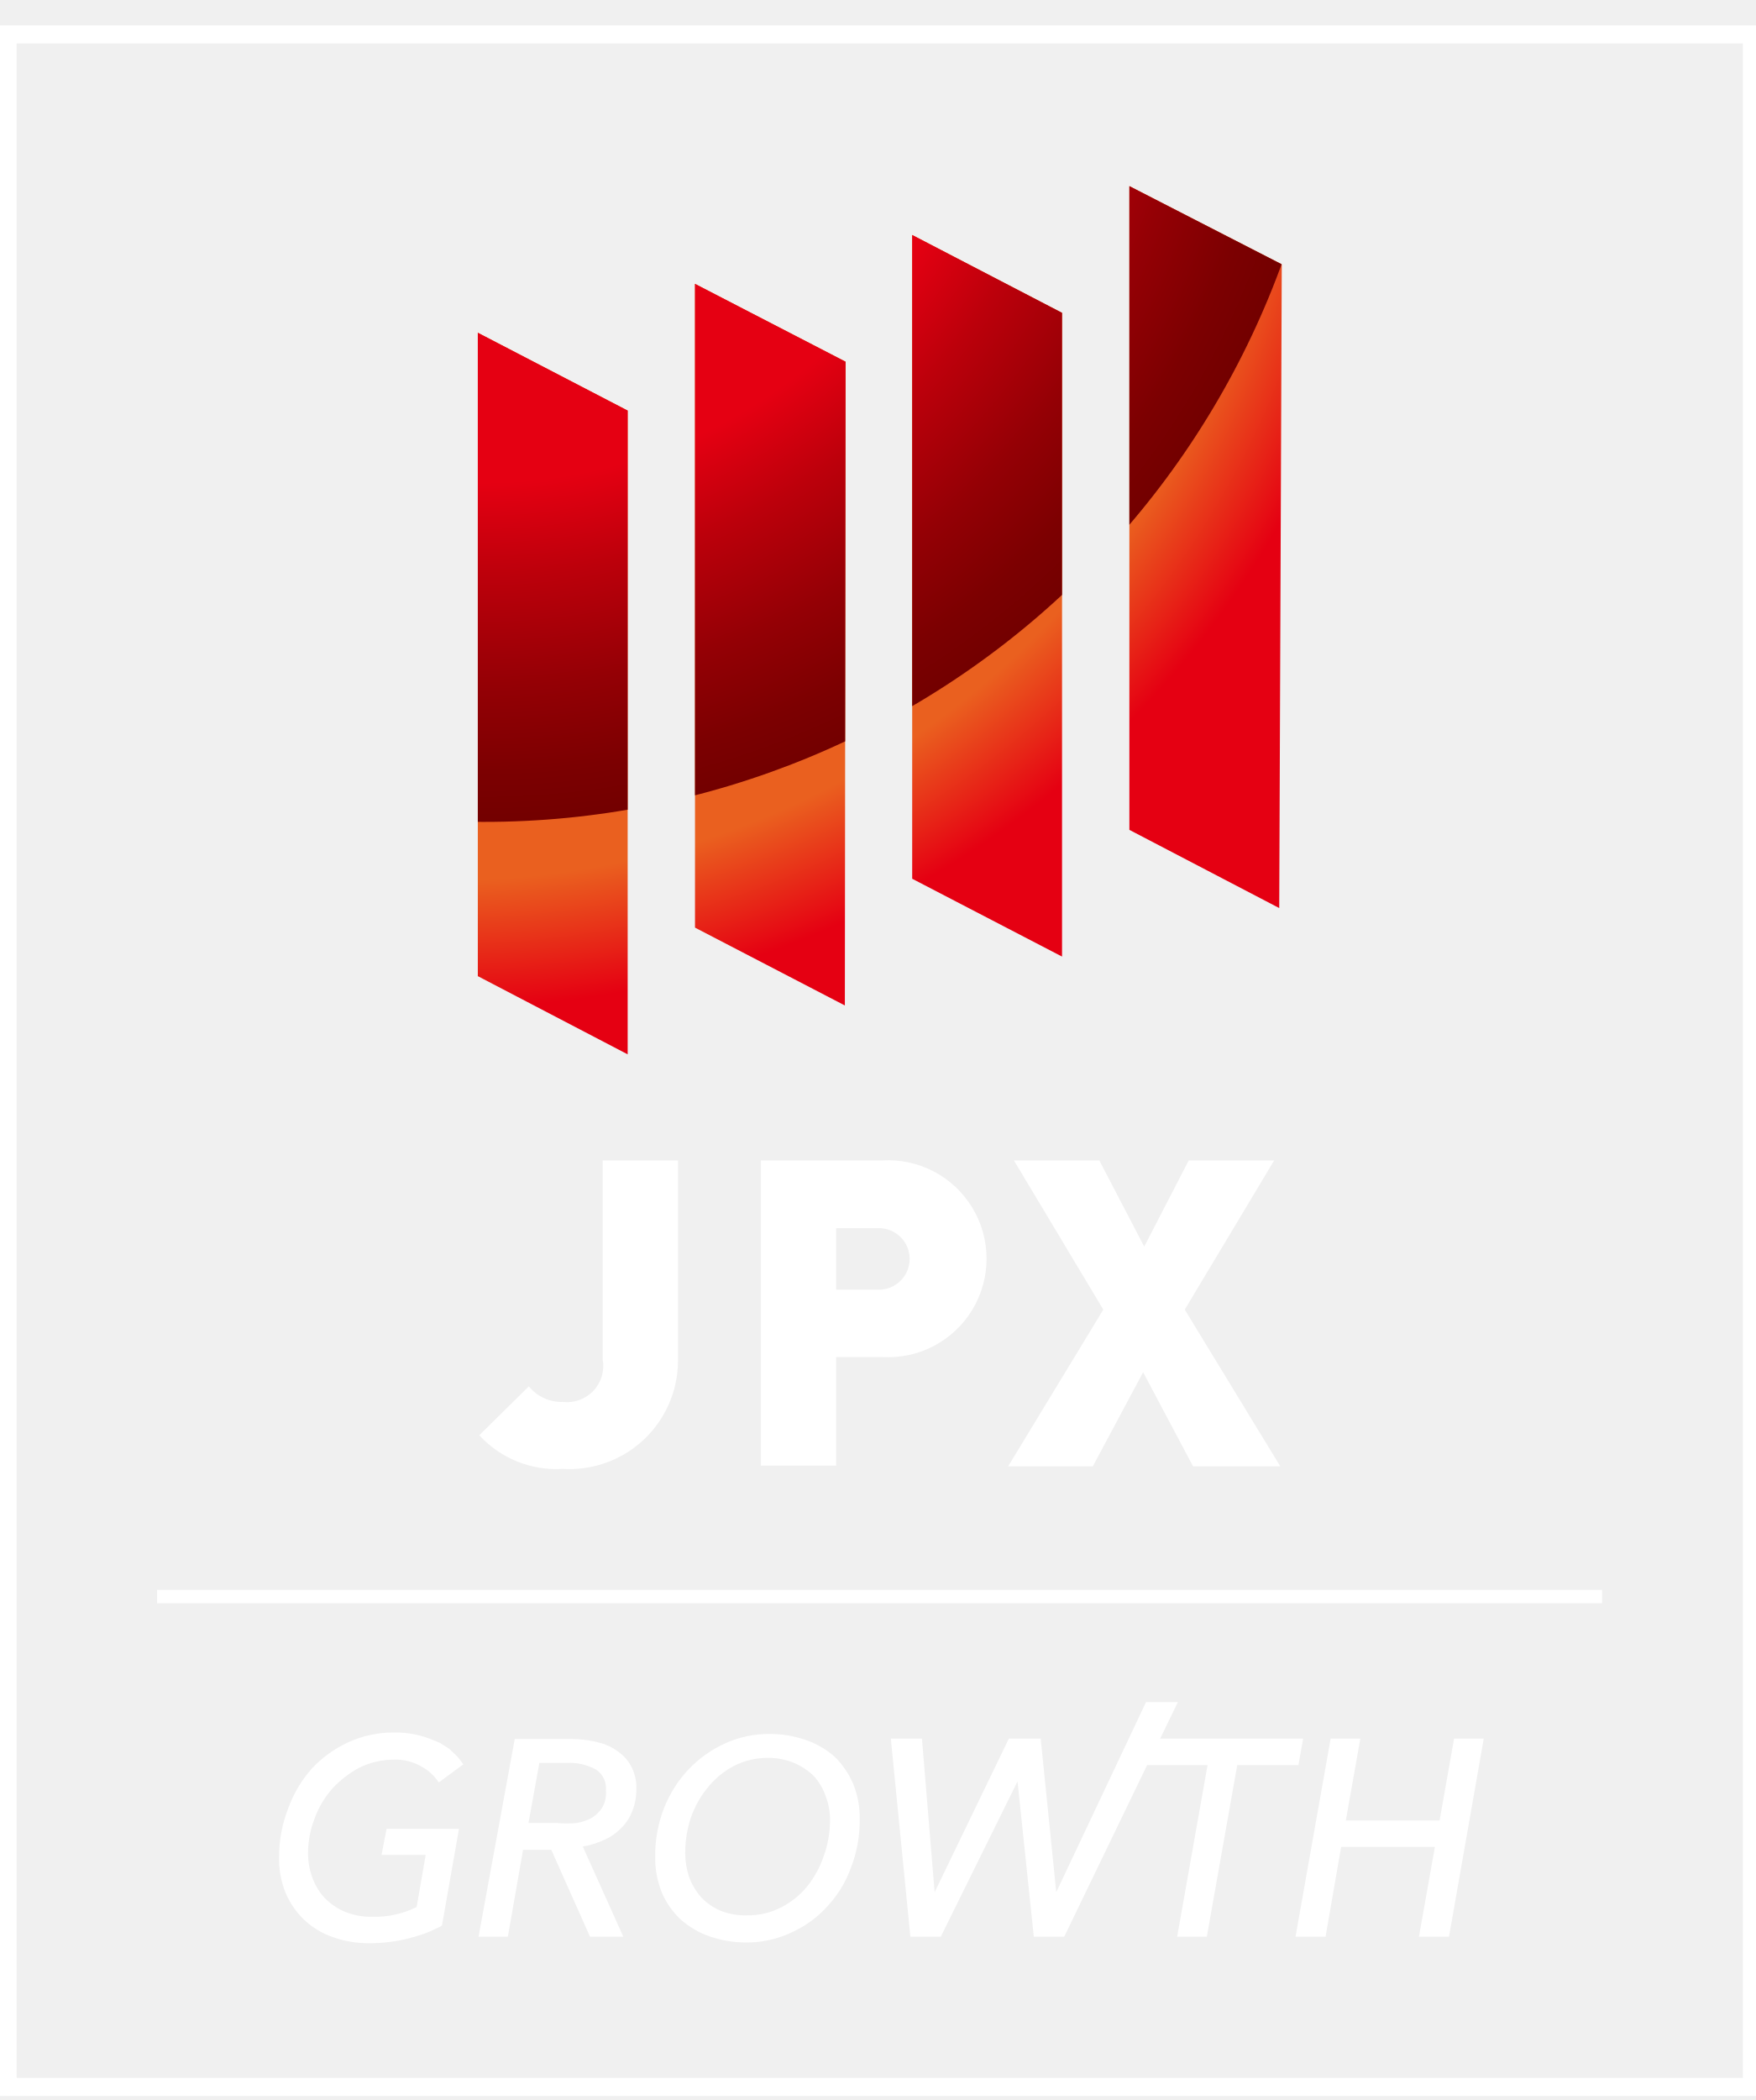
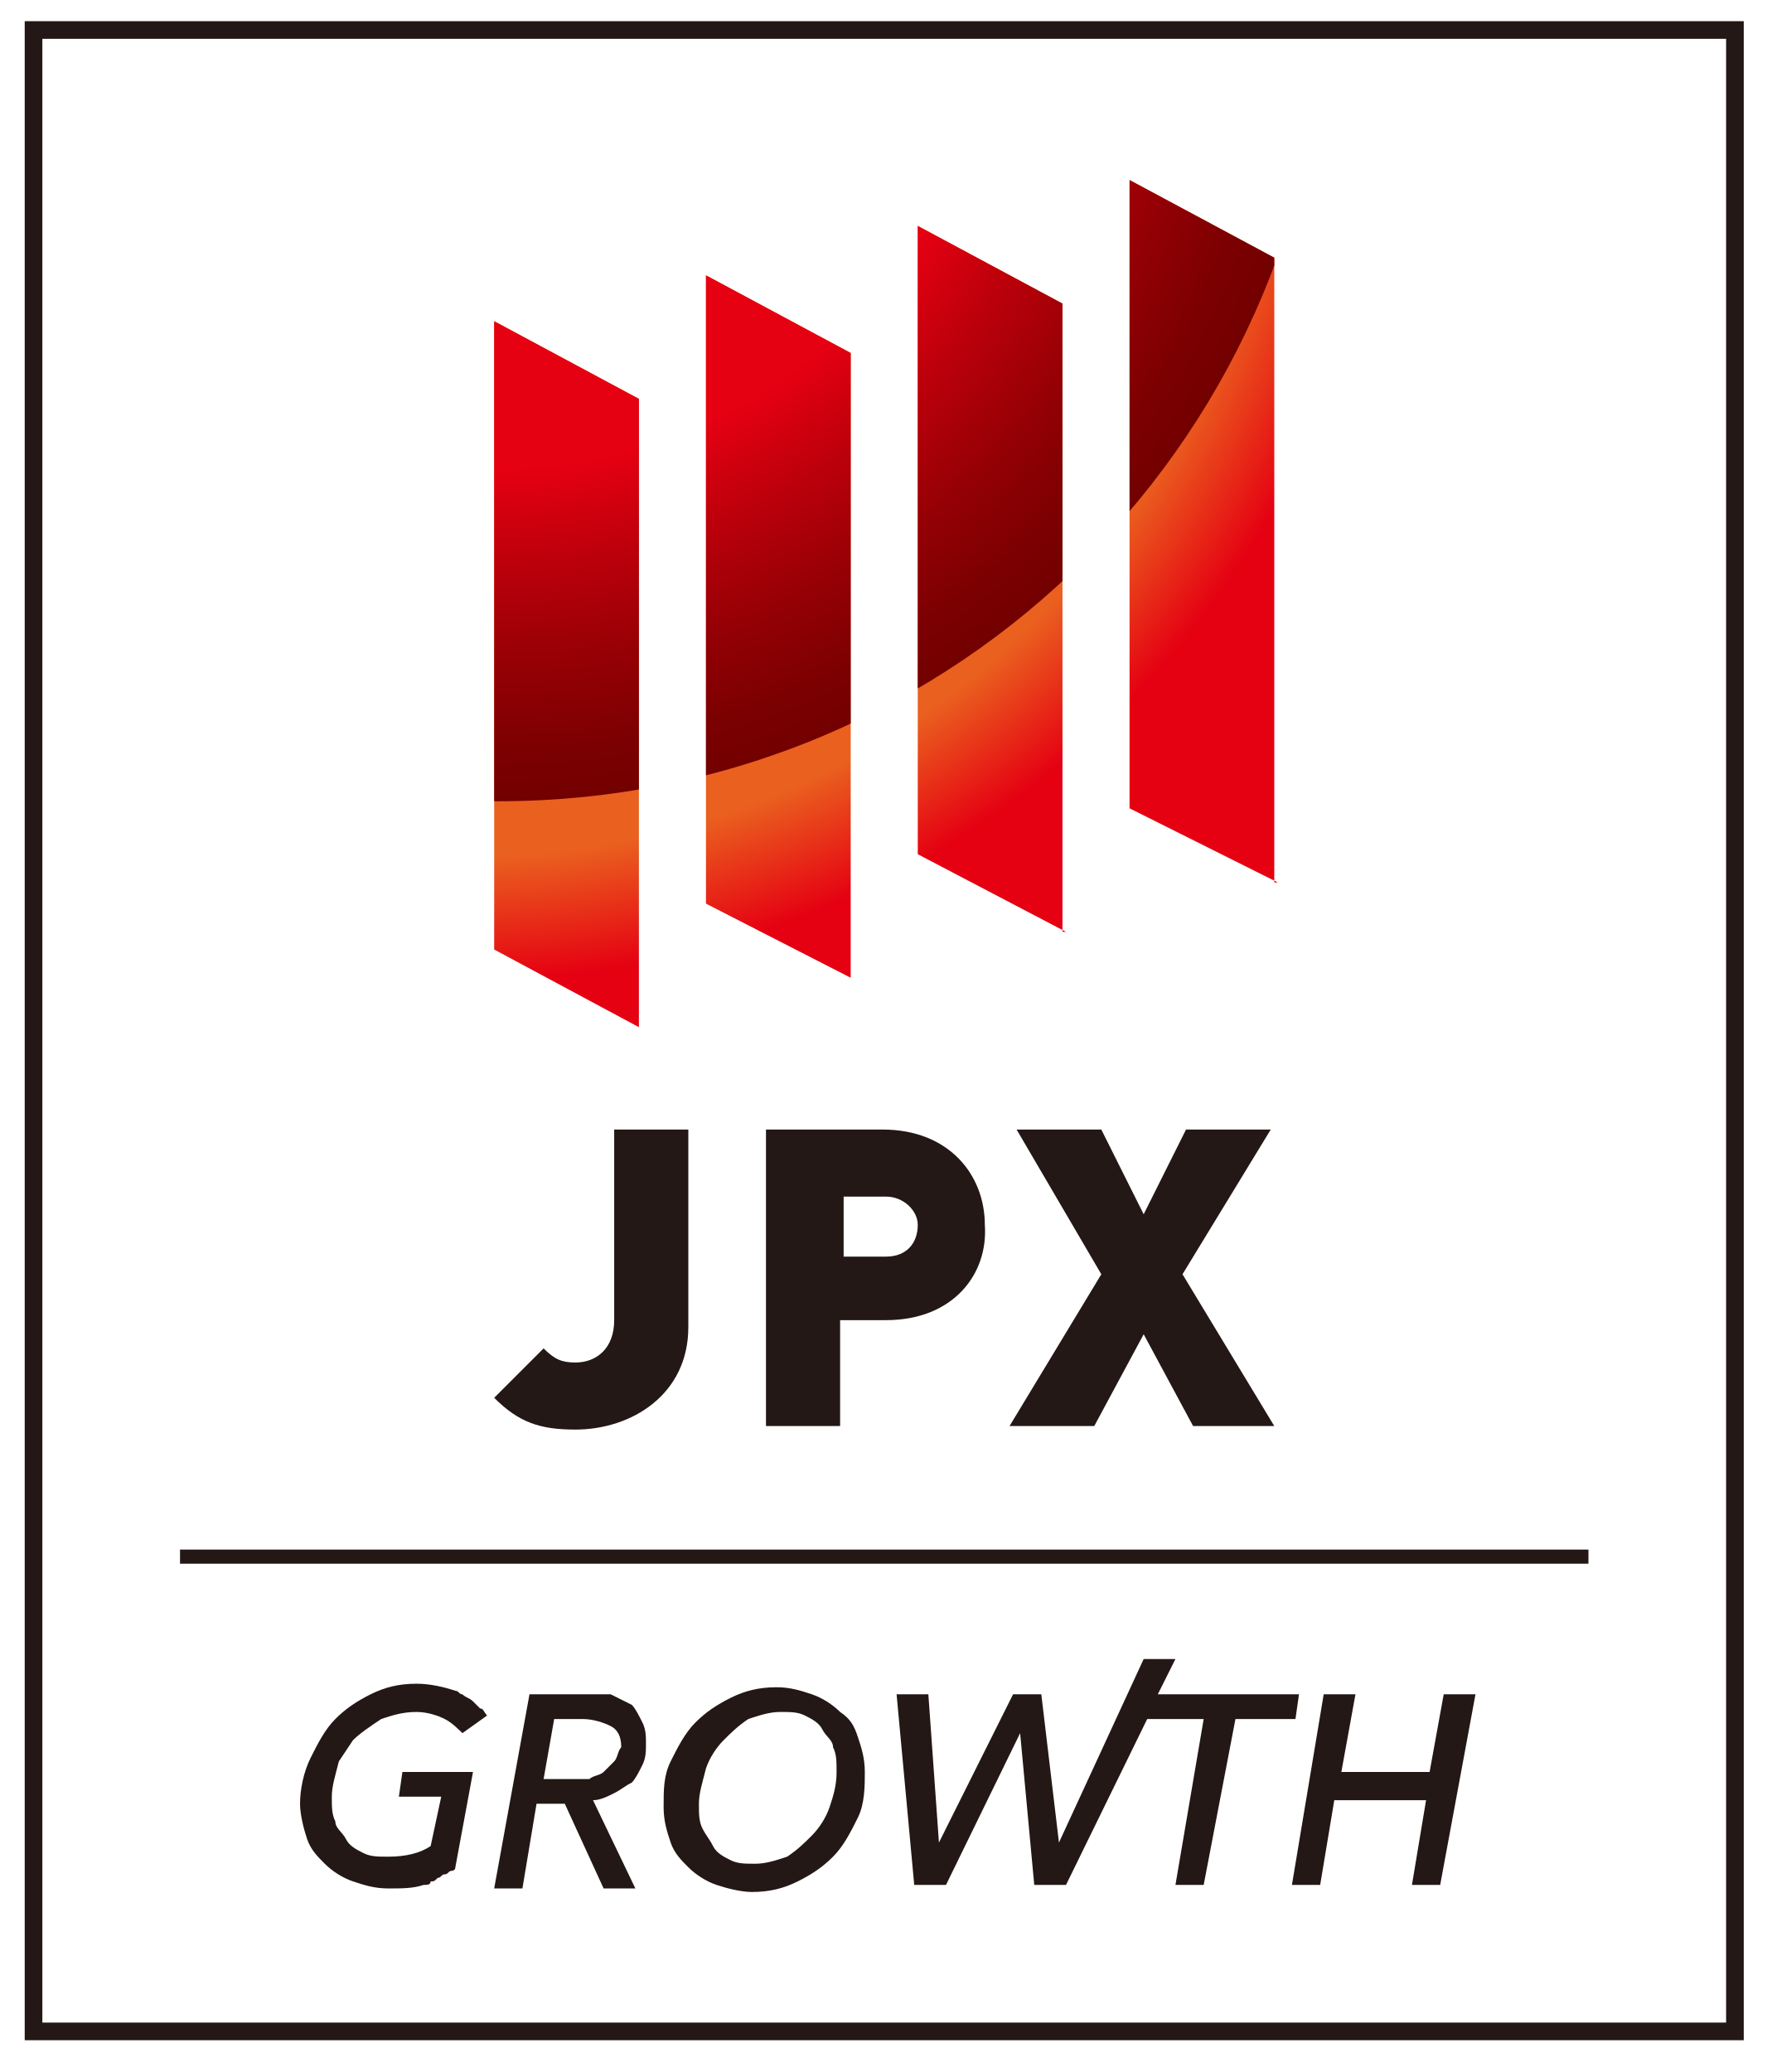
- <svg xmlns="http://www.w3.org/2000/svg" viewBox="23 34 48.5 58">
-   <defs>
-     <style>.cls-1{fill:none;}.cls-2{fill:#fff;}.cls-3{clip-path:url(#clip-path);}.cls-4{fill:url(#名称未設定グラデーション_6);}.cls-5{fill:url(#名称未設定グラデーション_3);}</style>
-     <clipPath id="clip-path" transform="translate(22.96 34.7)">
-       <path class="cls-1" d="M17.38,28.42l-4.14-2.16V8.49l4.14,2.15Zm6-1.35-4.14-2.15V7.14L23.4,9.29Zm6-1.35-4.14-2.15V5.79l4.14,2.15Zm6-1.34-4.14-2.16V4.44L35.45,6.6Z" />
-     </clipPath>
-     <radialGradient id="名称未設定グラデーション_6" cx="12.38" cy="0.64" r="35.34" gradientTransform="translate(0 -0.08) rotate(0.37)" gradientUnits="userSpaceOnUse">
-       <stop offset="0.65" stop-color="#ea601f" />
-       <stop offset="0.75" stop-color="#e50012" />
-     </radialGradient>
-     <radialGradient id="名称未設定グラデーション_3" cx="13.39" cy="-1.46" r="23.47" gradientUnits="userSpaceOnUse">
-       <stop offset="0.6" stop-color="#e50012" />
-       <stop offset="0.71" stop-color="#bc000b" />
-       <stop offset="0.84" stop-color="#940005" />
-       <stop offset="0.94" stop-color="#7c0001" />
-       <stop offset="1" stop-color="#730000" />
-     </radialGradient>
-   </defs>
-   <g id="レイヤー_2" data-name="レイヤー 2">
-     <g id="レイヤー_1-2" data-name="レイヤー 1">
-       <path class="cls-2" d="M48.69,57.19H0V0H48.69ZM.5,56.69H48.19V.5H.5Z" transform="translate(22.96 34.7)" />
-       <path class="cls-2" d="M9.22,48.7a2.84,2.84,0,0,1,.75-.58,2.17,2.17,0,0,1,.95-.22,1.41,1.41,0,0,1,.78.2,1.28,1.28,0,0,1,.46.43l0,0,.68-.5a2,2,0,0,0-.18-.23l-.21-.2-.25-.16-.17-.07a2.64,2.64,0,0,0-1.1-.22,3,3,0,0,0-1.27.27,3.24,3.24,0,0,0-1,.72A3.4,3.4,0,0,0,8,49.25a3.66,3.66,0,0,0-.25,1.33,2.49,2.49,0,0,0,.18,1,2.23,2.23,0,0,0,.51.74,2.18,2.18,0,0,0,.79.48,2.93,2.93,0,0,0,1,.17,4.57,4.57,0,0,0,1.05-.12l.22-.06.22-.07.21-.08.21-.1a.39.39,0,0,0,.11-.06l.47-2.67h-2l-.14.72h1.22l-.25,1.44a2.59,2.59,0,0,1-1.22.27,1.92,1.92,0,0,1-.74-.13A1.7,1.7,0,0,1,9,51.71a1.68,1.68,0,0,1-.33-.55,1.91,1.91,0,0,1-.12-.68,2.62,2.62,0,0,1,.18-.95A2.54,2.54,0,0,1,9.22,48.7Z" transform="translate(22.96 34.7)" />
-       <path class="cls-2" d="M17.12,47.68a1.49,1.49,0,0,0-.57-.26,2.81,2.81,0,0,0-.73-.09H14.26l-1,5.46h.81l.42-2.4h.78l1.07,2.4h.92L16.14,50.3a2.44,2.44,0,0,0,.56-.17,1.49,1.49,0,0,0,.48-.32,1.27,1.27,0,0,0,.32-.47,1.62,1.62,0,0,0,.12-.64,1.25,1.25,0,0,0-.13-.59A1.17,1.17,0,0,0,17.12,47.68Zm-.44,1.54a.93.93,0,0,1-.28.28,1.36,1.36,0,0,1-.43.15,3.12,3.12,0,0,1-.54,0h-.79l.3-1.66h.76a1.51,1.51,0,0,1,.8.18.62.62,0,0,1,.28.58A.81.81,0,0,1,16.68,49.22Z" transform="translate(22.96 34.7)" />
-       <path class="cls-2" d="M23.11,47.83a2.35,2.35,0,0,0-.8-.47,3,3,0,0,0-1-.17,2.94,2.94,0,0,0-1.26.27,3.27,3.27,0,0,0-1,.72,3.35,3.35,0,0,0-.67,1.07,3.58,3.58,0,0,0-.24,1.31,2.55,2.55,0,0,0,.18,1,2.2,2.2,0,0,0,.52.75,2.35,2.35,0,0,0,.8.47,3.11,3.11,0,0,0,1,.17,2.89,2.89,0,0,0,1.25-.27,3,3,0,0,0,1-.72,3.14,3.14,0,0,0,.66-1.08,3.55,3.55,0,0,0,.24-1.31,2.47,2.47,0,0,0-.18-1A2.34,2.34,0,0,0,23.11,47.83Zm-.32,2.75a2.73,2.73,0,0,1-.45.82,2.25,2.25,0,0,1-.72.58,2,2,0,0,1-.95.22,1.83,1.83,0,0,1-.73-.13,1.58,1.58,0,0,1-.53-.37,1.79,1.79,0,0,1-.33-.55,2.08,2.08,0,0,1-.11-.66,3.05,3.05,0,0,1,.16-1,2.71,2.71,0,0,1,.47-.83,2.3,2.3,0,0,1,.72-.59,2.07,2.07,0,0,1,.94-.22A1.9,1.9,0,0,1,22,48a1.77,1.77,0,0,1,.53.36,1.59,1.59,0,0,1,.32.55,1.8,1.8,0,0,1,.12.66A2.91,2.91,0,0,1,22.79,50.58Z" transform="translate(22.96 34.7)" />
-       <polygon class="cls-2" points="59 82.02 55.05 82.02 55.54 81.01 54.66 81.01 52.18 86.26 51.75 82.02 50.87 82.02 48.82 86.26 48.47 82.02 47.61 82.02 48.15 87.49 48.99 87.49 51.11 83.2 51.56 87.49 52.4 87.49 54.69 82.75 56.36 82.75 55.52 87.49 56.34 87.49 57.18 82.75 58.87 82.75 59 82.02" />
-       <polygon class="cls-2" points="63.17 82.02 62.77 84.28 60.18 84.28 60.58 82.02 59.76 82.02 58.79 87.49 59.62 87.49 60.05 85.01 62.64 85.01 62.2 87.49 63.03 87.49 63.99 82.02 63.17 82.02" />
-       <rect class="cls-2" x="27.34" y="77.91" width="39.92" height="0.37" />
-       <path class="cls-2" d="M15.59,39.87a2.89,2.89,0,0,1-2.31-.93l1.37-1.35a1.16,1.16,0,0,0,.94.43,1,1,0,0,0,1.1-1.17v-5.5h2.08V36.9A3,3,0,0,1,15.59,39.87Z" transform="translate(22.96 34.7)" />
-       <path class="cls-2" d="M24.41,36.78H23.14v3H21.06V31.35h3.35a2.72,2.72,0,1,1,0,5.43Zm-.09-3.56H23.14v1.7h1.18a.85.85,0,1,0,0-1.7Z" transform="translate(22.96 34.7)" />
-       <path class="cls-2" d="M33,39.8l-1.38-2.6-1.39,2.6H27.89l2.63-4.33-2.47-4.12h2.36l1.24,2.38,1.23-2.38h2.36l-2.47,4.12,2.64,4.33Z" transform="translate(22.96 34.7)" />
-       <g class="cls-3">
-         <circle class="cls-4" cx="12.38" cy="0.64" r="35.34" transform="translate(22.95 34.78) rotate(-0.37)" />
-         <path class="cls-5" d="M36.87-1.46A23.45,23.45,0,0,1,13.39,22,23.48,23.48,0,0,1-10.08-1.46,23.47,23.47,0,0,1,13.39-24.93,23.47,23.47,0,0,1,36.87-1.46Z" transform="translate(22.96 34.7)" />
+ <svg xmlns="http://www.w3.org/2000/svg" xmlns:xlink="http://www.w3.org/1999/xlink" version="1.1" id="レイヤー_1" x="0px" y="0px" viewBox="0 0 50.2 58.7" style="enable-background:new 0 0 50.2 58.7;" xml:space="preserve">
+   <style type="text/css">
+ 	.st0{fill:#FFFFFF;}
+ 	.st1{fill:#231815;}
+ 	
+ 		.st2{clip-path:url(#SVGID_00000022530496781378394460000015310628038762528439_);fill:url(#SVGID_00000091736979234116178440000008124991793576399489_);}
+ 	
+ 		.st3{clip-path:url(#SVGID_00000075863533349946943020000010464020960549720489_);fill:url(#SVGID_00000006670728591784698030000013340724136238418851_);}
+ </style>
+   <g>
+     <rect class="st0" width="50.2" height="58.7" />
+     <g>
+       <g>
+         <g>
+           <path class="st1" d="M49.4,57.8H0.7V0.6h48.7V57.8z M1.2,57.3h47.7V1.1H1.2V57.3z" />
+         </g>
+       </g>
+     </g>
+     <g>
+       <g>
+         <g>
+           <g>
+             <path class="st1" d="M10,49.3c0.2-0.2,0.5-0.4,0.8-0.6c0.3-0.1,0.6-0.2,1-0.2c0.3,0,0.6,0.1,0.8,0.2c0.2,0.1,0.4,0.3,0.5,0.4       l0,0l0.7-0.5c-0.1-0.1-0.1-0.2-0.2-0.2c-0.1-0.1-0.1-0.1-0.2-0.2c-0.1-0.1-0.2-0.1-0.3-0.2c-0.1,0-0.1-0.1-0.2-0.1       c-0.3-0.1-0.7-0.2-1.1-0.2c-0.5,0-0.9,0.1-1.3,0.3c-0.4,0.2-0.7,0.4-1,0.7S9,49.4,8.8,49.8c-0.2,0.4-0.3,0.9-0.3,1.3       c0,0.3,0.1,0.7,0.2,1c0.1,0.3,0.3,0.5,0.5,0.7s0.5,0.4,0.8,0.5s0.6,0.2,1,0.2s0.7,0,1-0.1c0.1,0,0.2,0,0.2-0.1       c0.1,0,0.1,0,0.2-0.1c0.1,0,0.1-0.1,0.2-0.1c0.1,0,0.1-0.1,0.2-0.1c0,0,0.1,0,0.1-0.1l0.5-2.7h-2l-0.1,0.7h1.2l-0.3,1.4       c-0.3,0.2-0.7,0.3-1.2,0.3c-0.3,0-0.5,0-0.7-0.1s-0.4-0.2-0.5-0.4s-0.3-0.3-0.3-0.5c-0.1-0.2-0.1-0.4-0.1-0.7s0.1-0.6,0.2-1       C9.6,49.9,9.8,49.6,10,49.3z" />
+             <path class="st1" d="M17.9,48.3c-0.2-0.1-0.4-0.2-0.6-0.3c-0.2,0-0.5,0-0.7,0H15l-1,5.5h0.8l0.4-2.4H16l1.1,2.4H18L16.8,51       c0.2,0,0.4-0.1,0.6-0.2c0.2-0.1,0.3-0.2,0.5-0.3c0.1-0.1,0.2-0.3,0.3-0.5c0.1-0.2,0.1-0.4,0.1-0.6c0-0.2,0-0.4-0.1-0.6       C18.1,48.6,18,48.4,17.9,48.3z M17.4,49.9c-0.1,0.1-0.2,0.2-0.3,0.3c-0.1,0.1-0.3,0.1-0.4,0.2c-0.2,0-0.3,0-0.5,0h-0.8l0.3-1.7       h0.8c0.3,0,0.6,0.1,0.8,0.2c0.2,0.1,0.3,0.3,0.3,0.6C17.5,49.6,17.5,49.8,17.4,49.9z" />
+             <path class="st1" d="M23.8,48.5c-0.2-0.2-0.5-0.4-0.8-0.5s-0.6-0.2-1-0.2c-0.5,0-0.9,0.1-1.3,0.3s-0.7,0.4-1,0.7       s-0.5,0.7-0.7,1.1c-0.2,0.4-0.2,0.8-0.2,1.3c0,0.4,0.1,0.7,0.2,1s0.3,0.5,0.5,0.7s0.5,0.4,0.8,0.5s0.7,0.2,1,0.2       c0.5,0,0.9-0.1,1.3-0.3s0.7-0.4,1-0.7s0.5-0.7,0.7-1.1c0.2-0.4,0.2-0.9,0.2-1.3c0-0.4-0.1-0.7-0.2-1       C24.2,48.9,24.1,48.7,23.8,48.5z M23.5,51.2c-0.1,0.3-0.3,0.6-0.5,0.8s-0.4,0.4-0.7,0.6c-0.3,0.1-0.6,0.2-0.9,0.2       s-0.5,0-0.7-0.1s-0.4-0.2-0.5-0.4S20,52,19.9,51.8c-0.1-0.2-0.1-0.4-0.1-0.7s0.1-0.6,0.2-1c0.1-0.3,0.3-0.6,0.5-0.8       s0.4-0.4,0.7-0.6c0.3-0.1,0.6-0.2,0.9-0.2s0.5,0,0.7,0.1s0.4,0.2,0.5,0.4s0.3,0.3,0.3,0.5c0.1,0.2,0.1,0.4,0.1,0.7       C23.7,50.6,23.6,50.9,23.5,51.2z" />
+             <polygon class="st1" points="36.8,48 32.8,48 33.3,47 32.4,47 30,52.2 29.5,48 28.7,48 26.6,52.2 26.3,48 25.4,48 25.9,53.4        26.8,53.4 28.9,49.1 29.3,53.4 30.2,53.4 32.5,48.7 34.1,48.7 33.3,53.4 34.1,53.4 35,48.7 36.7,48.7      " />
+             <polygon class="st1" points="40.9,48 40.5,50.2 38,50.2 38.4,48 37.5,48 36.6,53.4 37.4,53.4 37.8,51 40.4,51 40,53.4        40.8,53.4 41.8,48      " />
+           </g>
+         </g>
+       </g>
+       <rect x="5.1" y="43.9" class="st1" width="39.9" height="0.4" />
+       <g>
+         <g>
+           <g>
+             <g>
+               <path class="st1" d="M16.3,40.5c-1,0-1.6-0.2-2.3-0.9l1.4-1.4c0.3,0.3,0.5,0.4,0.9,0.4c0.6,0,1.1-0.4,1.1-1.2V32h2.1v5.6        C19.5,39.5,17.9,40.5,16.3,40.5z" />
+               <path class="st1" d="M25.1,37.4h-1.3v3h-2.1V32H25c1.9,0,2.9,1.3,2.9,2.7C28,36.1,27,37.4,25.1,37.4z M25.1,33.9h-1.2v1.7h1.2        c0.6,0,0.9-0.4,0.9-0.9C26,34.3,25.6,33.9,25.1,33.9z" />
+               <path class="st1" d="M33.8,40.4l-1.4-2.6L31,40.4h-2.4l2.6-4.3L28.8,32h2.4l1.2,2.4l1.2-2.4H36l-2.5,4.1l2.6,4.3        C36.1,40.4,33.8,40.4,33.8,40.4z" />
+             </g>
+             <g>
+               <g>
+                 <defs>
+                   <path id="SVGID_1_" d="M18.1,29.1L14,26.9V9.1l4.1,2.2V29.1z M24.1,27.7L20,25.6V7.8l4.1,2.2V27.7z M30.2,26.4L26,24.2V6.4          l4.1,2.2v17.8H30.2z M36.2,25L32,22.9V5.1l4.1,2.2V25H36.2z" />
+                 </defs>
+                 <clipPath id="SVGID_00000146459604804153142640000003036237933700048309_">
+                   <use xlink:href="#SVGID_1_" style="overflow:visible;" />
+                 </clipPath>
+                 <radialGradient id="SVGID_00000083785514964424148080000004189775196282802313_" cx="13.1" cy="56.59" r="35.351" gradientTransform="matrix(1 0 0 -1 0 57.89)" gradientUnits="userSpaceOnUse">
+                   <stop offset="0.65" style="stop-color:#EA601F" />
+                   <stop offset="0.75" style="stop-color:#E50012" />
+                 </radialGradient>
+                 <circle style="clip-path:url(#SVGID_00000146459604804153142640000003036237933700048309_);fill:url(#SVGID_00000083785514964424148080000004189775196282802313_);" cx="13.1" cy="1.3" r="35.3" />
+               </g>
+               <g>
+                 <defs>
+                   <path id="SVGID_00000110438671921244942120000015680695574612451713_" d="M18.1,29.1L14,26.9V9.1l4.1,2.2V29.1z M24.1,27.7          L20,25.6V7.8l4.1,2.2V27.7z M30.2,26.4L26,24.2V6.4l4.1,2.2v17.8H30.2z M36.2,25L32,22.9V5.1l4.1,2.2V25H36.2z" />
+                 </defs>
+                 <clipPath id="SVGID_00000047037279370095004940000003706386939368776853_">
+                   <use xlink:href="#SVGID_00000110438671921244942120000015680695574612451713_" style="overflow:visible;" />
+                 </clipPath>
+                 <radialGradient id="SVGID_00000067225704779740408460000010342879372770856599_" cx="14.1" cy="58.69" r="23.5" gradientTransform="matrix(1 0 0 -1 0 57.89)" gradientUnits="userSpaceOnUse">
+                   <stop offset="0.6" style="stop-color:#E50012" />
+                   <stop offset="0.713" style="stop-color:#BC000B" />
+                   <stop offset="0.839" style="stop-color:#940005" />
+                   <stop offset="0.939" style="stop-color:#7C0001" />
+                   <stop offset="1" style="stop-color:#730000" />
+                 </radialGradient>
+                 <path style="clip-path:url(#SVGID_00000047037279370095004940000003706386939368776853_);fill:url(#SVGID_00000067225704779740408460000010342879372770856599_);" d="         M37.6-0.8c0,13-10.4,23.5-23.5,23.5c-13,0-23.5-10.5-23.5-23.5S1.2-24.3,14.1-24.3C27.1-24.3,37.6-13.8,37.6-0.8z" />
+               </g>
+             </g>
+           </g>
+         </g>
      </g>
    </g>
  </g>
</svg>
